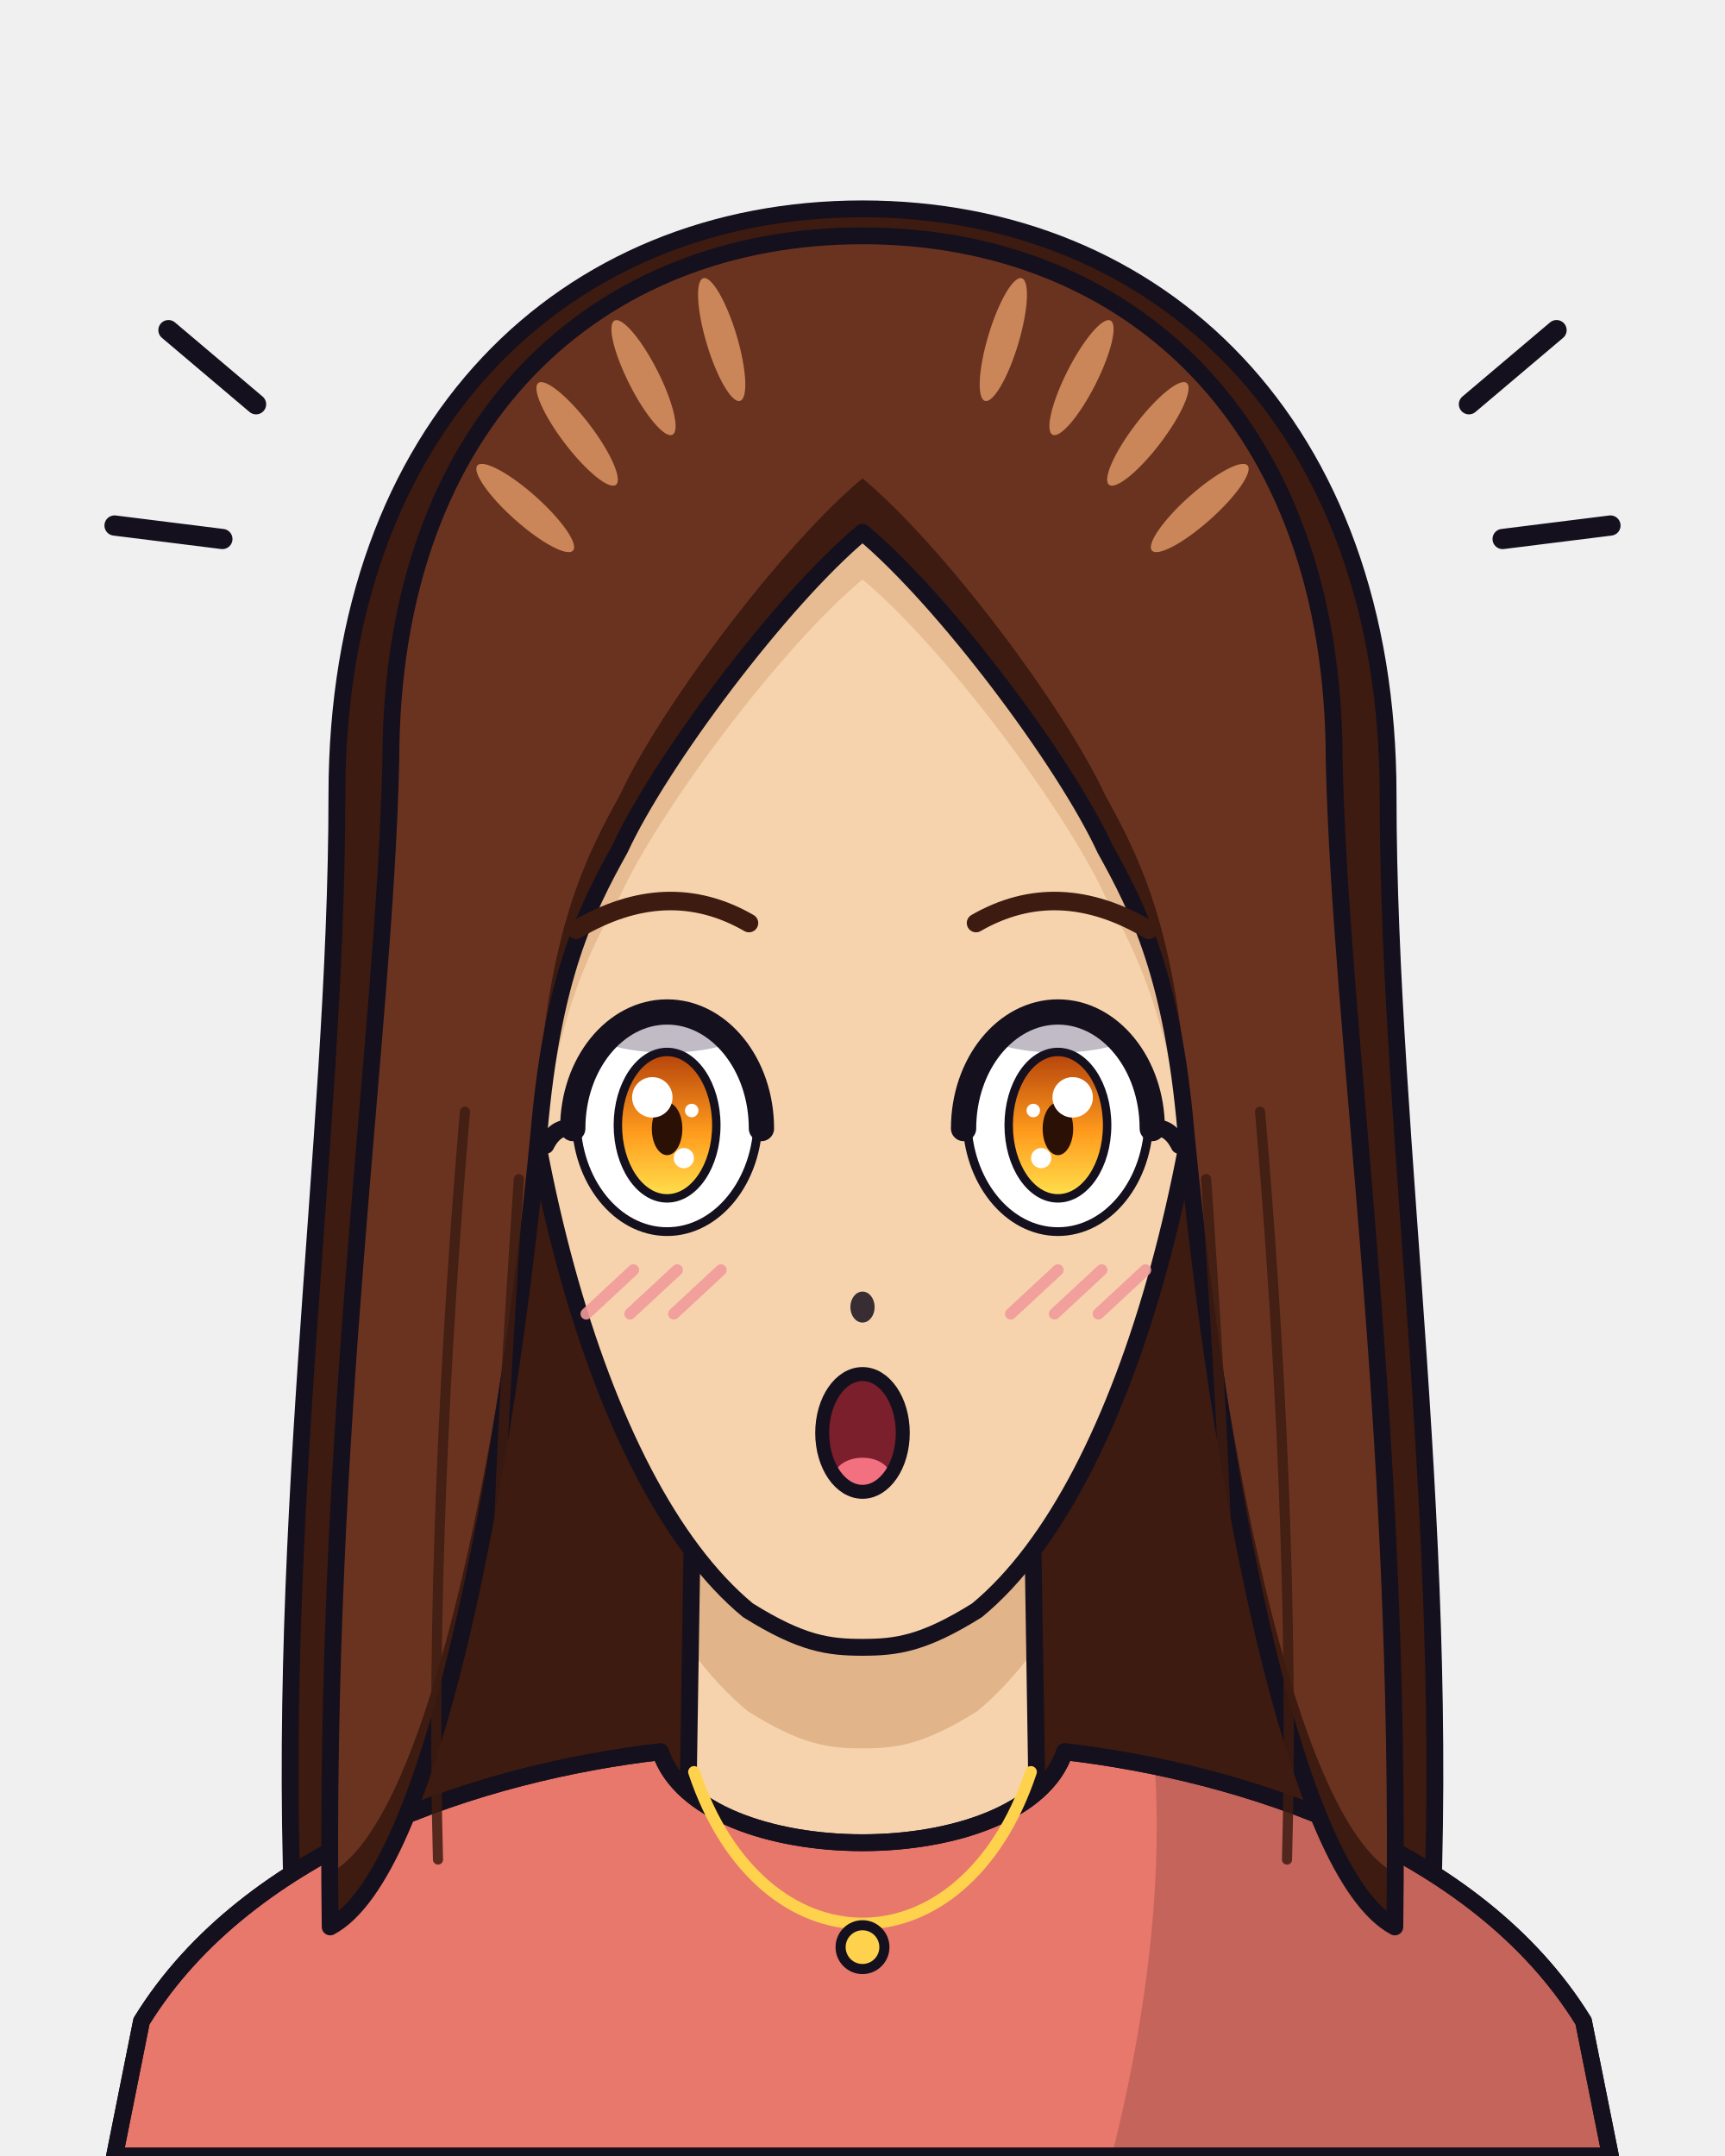
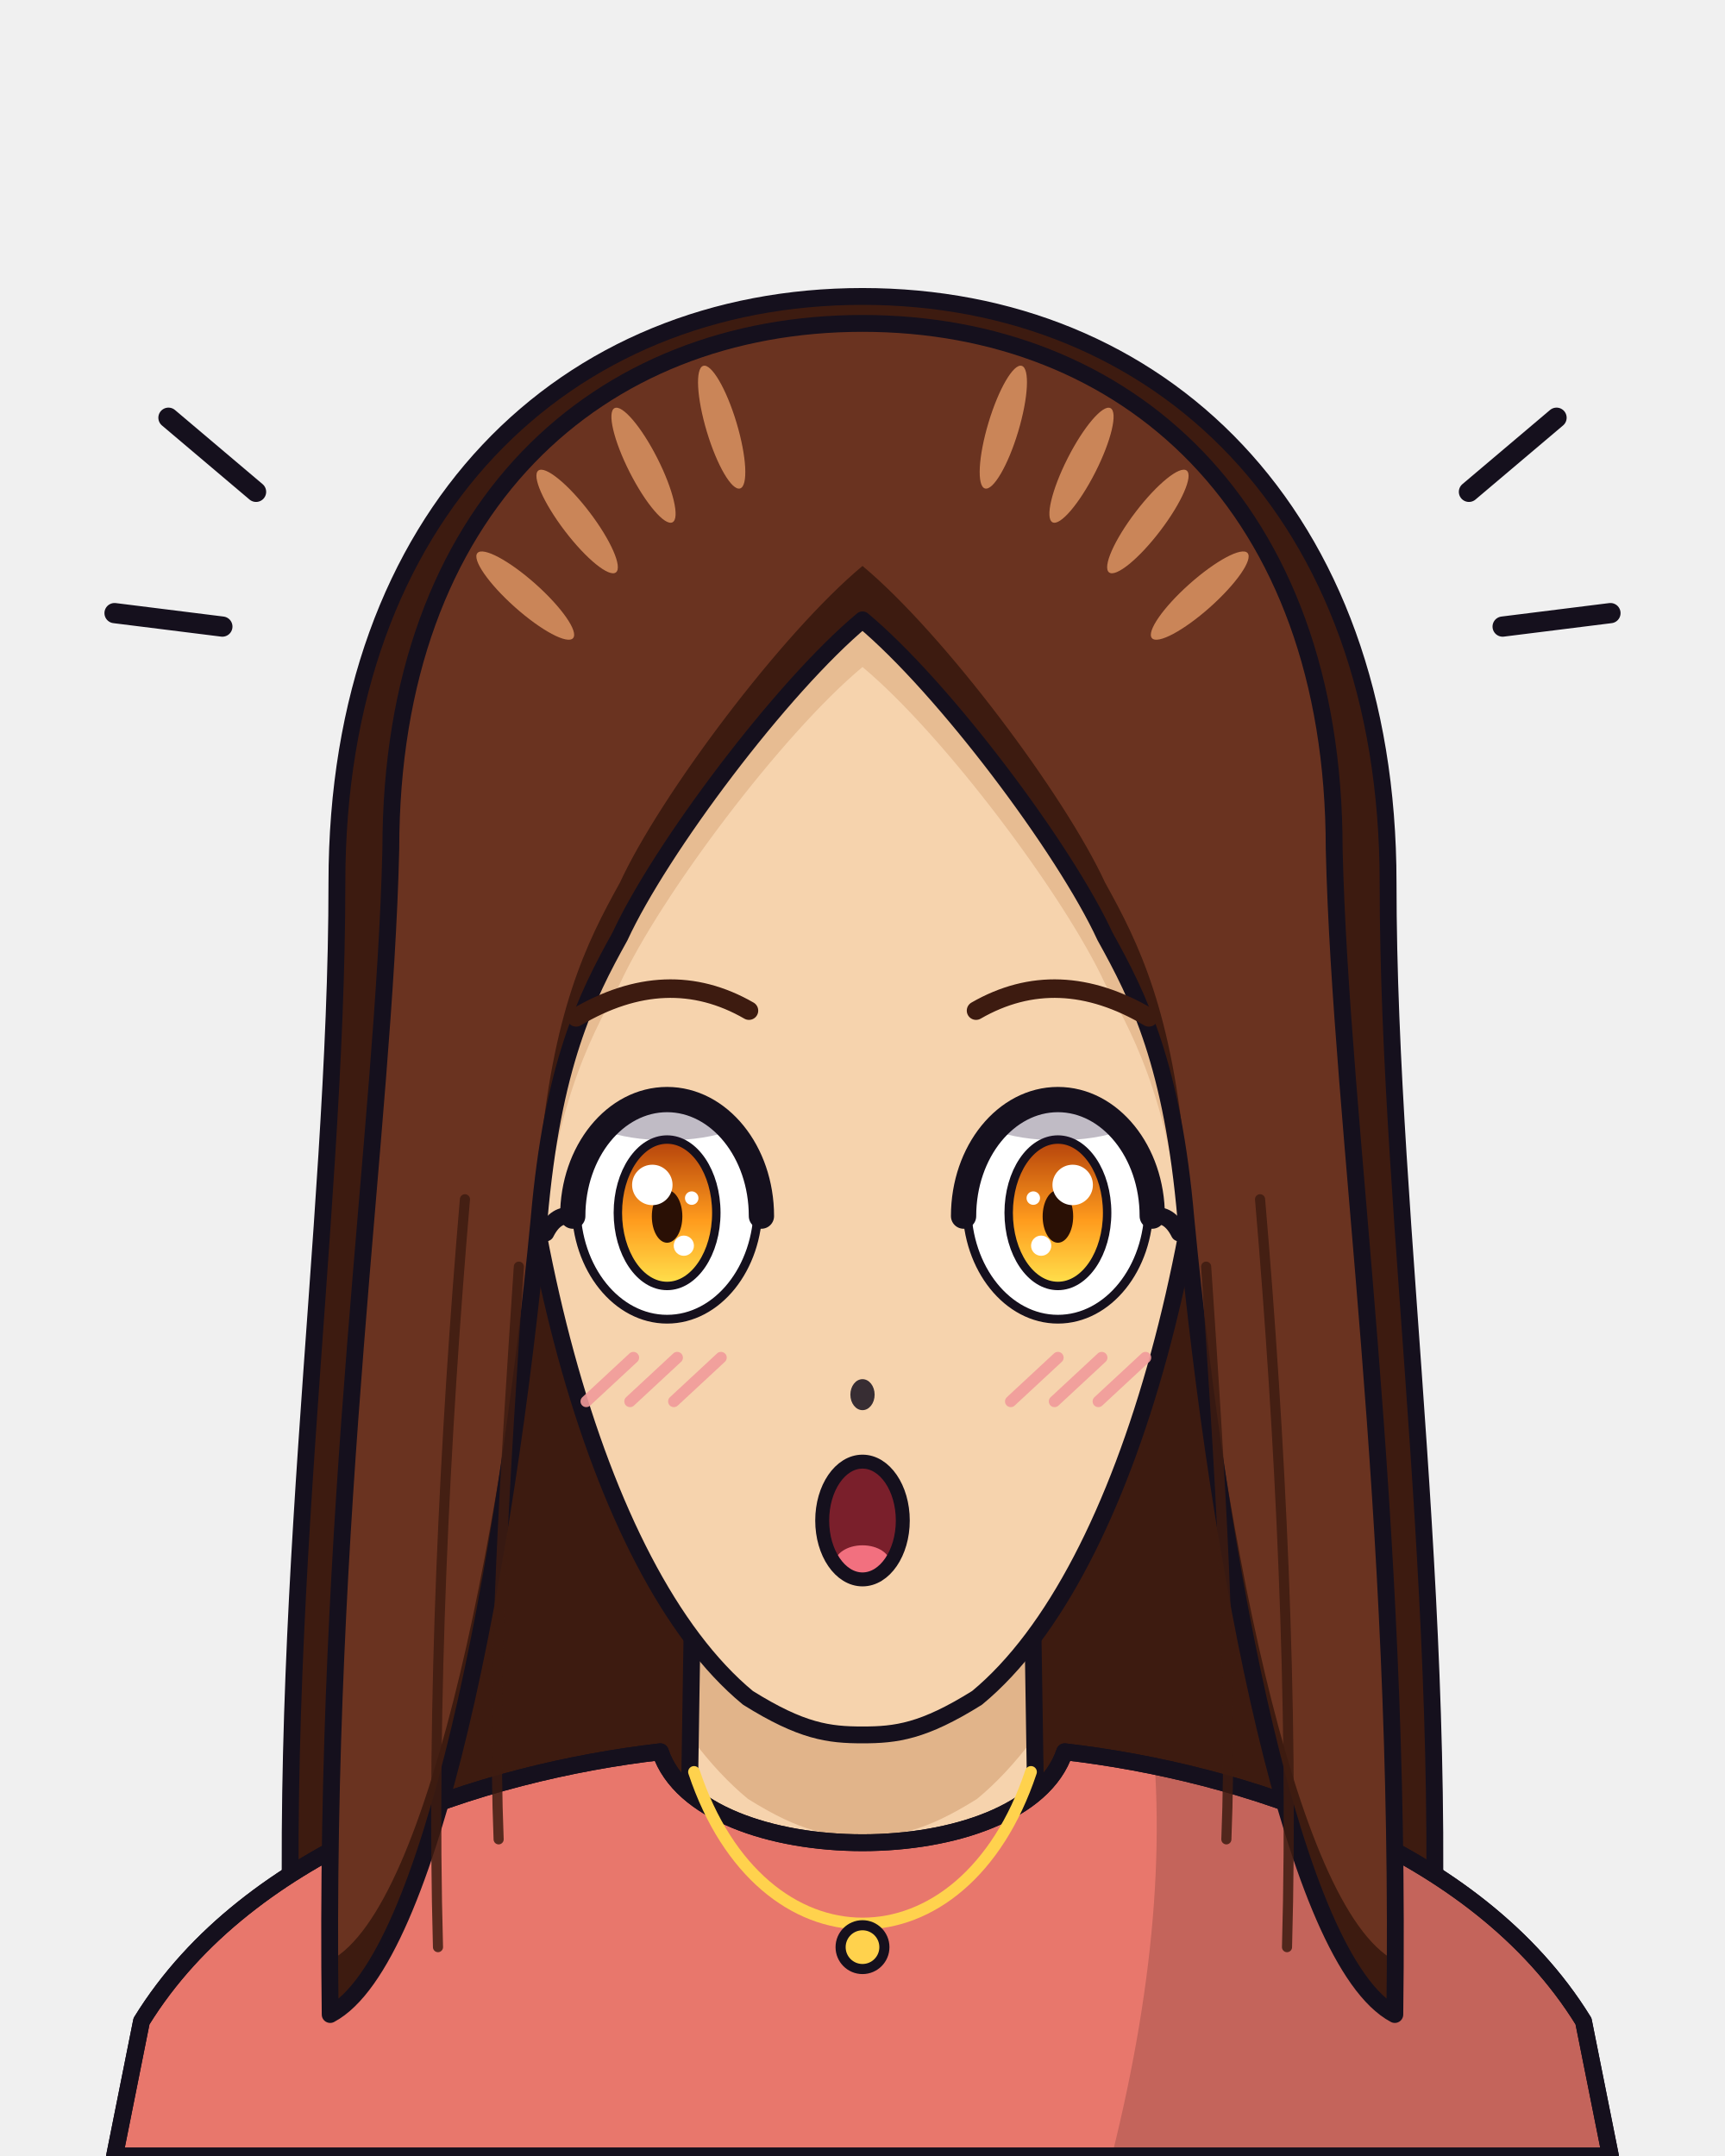
<svg xmlns="http://www.w3.org/2000/svg" viewBox="0 0 512 640" width="512" height="640">
  <defs>
    <linearGradient id="xig" x1="0" y1="0" x2="0" y2="1">
      <stop offset="0" stop-color="#b4420b" />
      <stop offset="0.55" stop-color="#ff9b1d" />
      <stop offset="1" stop-color="#ffe24d" />
    </linearGradient>
    <clipPath id="xface">
      <path d="M256 116 C196 116 152 150 150 222 C148 330 176 440 222 478 C238 488 246 489 256 489 C266 489 274 488 290 478 C336 440 364 330 362 222 C360 150 316 116 256 116 Z" />
    </clipPath>
    <clipPath id="xneck">
      <path d="M206 420 L204 548 L308 548 L306 420Z" />
    </clipPath>
  </defs>
-   <path d="M256 62 C168 62 100 126 100 236 C100 340 80 460 88 590 L256 610 L424 590 C432 460 412 340 412 236 C412 126 344 62 256 62 Z" fill="#3d1b10" stroke="#15101d" stroke-width="5" stroke-linejoin="round" stroke-linecap="round" />
-   <ellipse cx="147" cy="336" rx="16" ry="25" fill="#f6d3ad" stroke="#15101d" stroke-width="4.5" />
-   <path d="M150 326 Q143 336 150 348" fill="none" stroke="#c99872" stroke-width="3" stroke-linecap="round" />
-   <ellipse cx="365" cy="336" rx="16" ry="25" fill="#f6d3ad" stroke="#15101d" stroke-width="4.5" />
-   <path d="M362 326 Q369 336 362 348" fill="none" stroke="#c99872" stroke-width="3" stroke-linecap="round" />
-   <path d="M206 420 L204 548 L308 548 L306 420Z" fill="#f6d3ad" />
-   <g clip-path="url(#xneck)">
-     <path d="M256 116 C196 116 152 150 150 222 C148 330 176 440 222 478 C238 488 246 489 256 489 C266 489 274 488 290 478 C336 440 364 330 362 222 C360 150 316 116 256 116 Z" transform="translate(0 30)" fill="#e1b48a" />
+   <g transform="translate(0 26)">
+     <path d="M256 62 C168 62 100 126 100 236 C100 340 80 460 88 590 L256 610 L424 590 C432 460 412 340 412 236 C412 126 344 62 256 62 Z" fill="#3d1b10" stroke="#15101d" stroke-width="5" stroke-linejoin="round" stroke-linecap="round" />
+     <ellipse cx="147" cy="336" rx="16" ry="25" fill="#f6d3ad" stroke="#15101d" stroke-width="4.5" />
+     <path d="M150 326 Q143 336 150 348" fill="none" stroke="#c99872" stroke-width="3" stroke-linecap="round" />
+     <ellipse cx="365" cy="336" rx="16" ry="25" fill="#f6d3ad" stroke="#15101d" stroke-width="4.5" />
+     <path d="M362 326 Q369 336 362 348" fill="none" stroke="#c99872" stroke-width="3" stroke-linecap="round" />
  </g>
-   <path d="M206 420 L204 548 M306 420 L308 548" fill="none" stroke="#15101d" stroke-width="5" stroke-linejoin="round" stroke-linecap="round" />
+   <g transform="translate(0 26)">
+     <path d="M206 420 L204 548 L308 548 L306 420Z" fill="#f6d3ad" />
+     <g clip-path="url(#xneck)">
+       <path d="M256 116 C196 116 152 150 150 222 C148 330 176 440 222 478 C238 488 246 489 256 489 C266 489 274 488 290 478 C336 440 364 330 362 222 C360 150 316 116 256 116 Z" transform="translate(0 30)" fill="#e1b48a" />
+     </g>
+     <path d="M206 420 L204 548 M306 420 L308 548" fill="none" stroke="#15101d" stroke-width="5" stroke-linejoin="round" stroke-linecap="round" />
+   </g>
  <clipPath id="xbd">
    <path d="M196 520 C144 526 74 548 42 600 L34 640 L478 640 L470 600 C438 548 368 526 316 520 C304 556 208 556 196 520Z" />
  </clipPath>
  <path d="M196 520 C144 526 74 548 42 600 L34 640 L478 640 L470 600 C438 548 368 526 316 520 C304 556 208 556 196 520Z" fill="#e8776c" stroke="#15101d" stroke-width="5" stroke-linejoin="round" stroke-linecap="round" />
  <g clip-path="url(#xbd)">
    <path d="M340 500 L520 500 L520 640 L330 640 Q350 560 340 500Z" fill="#000" opacity="0.16" />
  </g>
  <path d="M196 520 C144 526 74 548 42 600 L34 640 L478 640 L470 600 C438 548 368 526 316 520 C304 556 208 556 196 520Z" fill="none" stroke="#15101d" stroke-width="5" stroke-linejoin="round" stroke-linecap="round" />
  <path d="M206 526 C226 586 286 586 306 526" fill="none" stroke="#ffd24d" stroke-width="3.5" stroke-linecap="round" />
  <circle cx="256" cy="578" r="6.5" fill="#ffd24d" stroke="#15101d" stroke-width="3" />
-   <path d="M256 116 C196 116 152 150 150 222 C148 330 176 440 222 478 C238 488 246 489 256 489 C266 489 274 488 290 478 C336 440 364 330 362 222 C360 150 316 116 256 116 Z" fill="#f6d3ad" stroke="#15101d" stroke-width="5" stroke-linejoin="round" stroke-linecap="round" />
-   <path d="M174 390 l14 -13" fill="none" stroke="#f19a9a" stroke-width="3.4" stroke-linejoin="round" stroke-linecap="round" opacity="0.9" />
-   <path d="M187 390 l14 -13" fill="none" stroke="#f19a9a" stroke-width="3.4" stroke-linejoin="round" stroke-linecap="round" opacity="0.9" />
-   <path d="M200 390 l14 -13" fill="none" stroke="#f19a9a" stroke-width="3.4" stroke-linejoin="round" stroke-linecap="round" opacity="0.9" />
-   <path d="M300 390 l14 -13" fill="none" stroke="#f19a9a" stroke-width="3.4" stroke-linejoin="round" stroke-linecap="round" opacity="0.9" />
-   <path d="M313 390 l14 -13" fill="none" stroke="#f19a9a" stroke-width="3.4" stroke-linejoin="round" stroke-linecap="round" opacity="0.9" />
-   <path d="M326 390 l14 -13" fill="none" stroke="#f19a9a" stroke-width="3.4" stroke-linejoin="round" stroke-linecap="round" opacity="0.9" />
-   <g transform="translate(256 418) scale(0.92)">
-     <clipPath id="xmc">
-       <ellipse cx="0" cy="8" rx="13" ry="19" />
+   <g transform="translate(0 26)">
+     <path d="M256 116 C196 116 152 150 150 222 C148 330 176 440 222 478 C238 488 246 489 256 489 C266 489 274 488 290 478 C336 440 364 330 362 222 C360 150 316 116 256 116 Z" fill="#f6d3ad" stroke="#15101d" stroke-width="5" stroke-linejoin="round" stroke-linecap="round" />
+     <path d="M174 390 l14 -13" fill="none" stroke="#f19a9a" stroke-width="3.4" stroke-linejoin="round" stroke-linecap="round" opacity="0.9" />
+     <path d="M187 390 l14 -13" fill="none" stroke="#f19a9a" stroke-width="3.4" stroke-linejoin="round" stroke-linecap="round" opacity="0.9" />
+     <path d="M200 390 l14 -13" fill="none" stroke="#f19a9a" stroke-width="3.4" stroke-linejoin="round" stroke-linecap="round" opacity="0.9" />
+     <path d="M300 390 l14 -13" fill="none" stroke="#f19a9a" stroke-width="3.4" stroke-linejoin="round" stroke-linecap="round" opacity="0.9" />
+     <path d="M313 390 l14 -13" fill="none" stroke="#f19a9a" stroke-width="3.4" stroke-linejoin="round" stroke-linecap="round" opacity="0.9" />
+     <path d="M326 390 l14 -13" fill="none" stroke="#f19a9a" stroke-width="3.4" stroke-linejoin="round" stroke-linecap="round" opacity="0.9" />
+     <g transform="translate(256 418) scale(0.92)">
+       <clipPath id="xmc">
+         <ellipse cx="0" cy="8" rx="13" ry="19" />
+       </clipPath>
+       <ellipse cx="0" cy="8" rx="13" ry="19" fill="#7a1f2b" />
+       <g clip-path="url(#xmc)">
+         <ellipse cx="0" cy="22" rx="9" ry="6" fill="#f2707f" />
+       </g>
+       <ellipse cx="0" cy="8" rx="13" ry="19" fill="none" stroke="#15101d" stroke-width="4.5" />
+     </g>
+     <ellipse cx="256" cy="388" rx="3.6" ry="4.6" fill="#15101d" opacity="0.85" />
+     <g transform="translate(198 332)">
+       <clipPath id="xLel">
+         <ellipse cx="0" cy="0" rx="27" ry="33.6" />
+       </clipPath>
+       <clipPath id="xLel2">
+         <ellipse cx="0" cy="0" rx="30" ry="36.6" />
+       </clipPath>
+       <g clip-path="url(#xLel)">
+         <rect x="-31" y="-37.6" width="62" height="75.2" fill="#fff" />
+         <g transform="translate(0 2)">
+           <ellipse cx="0" cy="0" rx="14.612" ry="21.732" fill="url(#xig)" stroke="#15101d" stroke-width="2.5" />
+           <ellipse cx="0" cy="1.087" rx="4.53" ry="7.815" fill="#2a1005" />
+           <circle cx="-4.384" cy="-8.258" r="6" fill="#fff" />
+           <circle cx="4.968" cy="9.78" r="3" fill="#fff" />
+           <circle cx="7.306" cy="-4.346" r="2" fill="#fff" />
+         </g>
+         <ellipse cx="0" cy="-29.6" rx="27" ry="10.08" fill="#1b0b2e" opacity="0.28" />
+       </g>
+       <g>
+         <ellipse cx="0" cy="0" rx="27" ry="33.6" fill="none" stroke="#15101d" stroke-width="2.6" />
+       </g>
+       <path d="M-28 3 A28 34.6 0 0 1 28 3" fill="none" stroke="#15101d" stroke-width="7.5" stroke-linejoin="round" stroke-linecap="round" />
+       <path d="M-28 3 Q-33 2 -36 8" fill="none" stroke="#15101d" stroke-width="5" stroke-linejoin="round" stroke-linecap="round" />
+     </g>
+     <g transform="translate(314 332) scale(-1 1)">
+       <clipPath id="xRel">
+         <ellipse cx="0" cy="0" rx="27" ry="33.6" />
+       </clipPath>
+       <clipPath id="xRel2">
+         <ellipse cx="0" cy="0" rx="30" ry="36.6" />
+       </clipPath>
+       <g clip-path="url(#xRel)">
+         <rect x="-31" y="-37.6" width="62" height="75.2" fill="#fff" />
+         <g transform="translate(0 2)">
+           <ellipse cx="0" cy="0" rx="14.612" ry="21.732" fill="url(#xig)" stroke="#15101d" stroke-width="2.5" />
+           <ellipse cx="0" cy="1.087" rx="4.53" ry="7.815" fill="#2a1005" />
+           <circle cx="-4.384" cy="-8.258" r="6" fill="#fff" />
+           <circle cx="4.968" cy="9.78" r="3" fill="#fff" />
+           <circle cx="7.306" cy="-4.346" r="2" fill="#fff" />
+         </g>
+         <ellipse cx="0" cy="-29.6" rx="27" ry="10.08" fill="#1b0b2e" opacity="0.28" />
+       </g>
+       <g>
+         <ellipse cx="0" cy="0" rx="27" ry="33.6" fill="none" stroke="#15101d" stroke-width="2.6" />
+       </g>
+       <path d="M-28 3 A28 34.6 0 0 1 28 3" fill="none" stroke="#15101d" stroke-width="7.5" stroke-linejoin="round" stroke-linecap="round" />
+       <path d="M-28 3 Q-33 2 -36 8" fill="none" stroke="#15101d" stroke-width="5" stroke-linejoin="round" stroke-linecap="round" />
+     </g>
+     <g clip-path="url(#xface)">
+       <path d="M256 70 C178 70 116 124 116 226 C114 310 96 420 98 572 C128 556 150 440 160 336 C164 290 174 270 184 252 C196 226 232 178 256 158 C280 178 316 226 328 252 C338 270 348 290 352 336 C362 440 384 556 414 572 C416 420 398 310 396 226 C396 124 334 70 256 70 Z" transform="translate(0 14)" fill="#e1b48a" opacity="0.75" />
+     </g>
+     <clipPath id="xcap">
+       <path d="M256 70 C178 70 116 124 116 226 C114 310 96 420 98 572 C128 556 150 440 160 336 C164 290 174 270 184 252 C196 226 232 178 256 158 C280 178 316 226 328 252 C338 270 348 290 352 336 C362 440 384 556 414 572 C416 420 398 310 396 226 C396 124 334 70 256 70 Z" />
    </clipPath>
-     <ellipse cx="0" cy="8" rx="13" ry="19" fill="#7a1f2b" />
-     <g clip-path="url(#xmc)">
-       <ellipse cx="0" cy="22" rx="9" ry="6" fill="#f2707f" />
+     <path d="M256 70 C178 70 116 124 116 226 C114 310 96 420 98 572 C128 556 150 440 160 336 C164 290 174 270 184 252 C196 226 232 178 256 158 C280 178 316 226 328 252 C338 270 348 290 352 336 C362 440 384 556 414 572 C416 420 398 310 396 226 C396 124 334 70 256 70 Z" fill="#3d1b10" />
+     <g clip-path="url(#xcap)">
+       <path d="M256 70 C178 70 116 124 116 226 C114 310 96 420 98 572 C128 556 150 440 160 336 C164 290 174 270 184 252 C196 226 232 178 256 158 C280 178 316 226 328 252 C338 270 348 290 352 336 C362 440 384 556 414 572 C416 420 398 310 396 226 C396 124 334 70 256 70 Z" transform="translate(0 -16)" fill="#6a3320" />
    </g>
-     <ellipse cx="0" cy="8" rx="13" ry="19" fill="none" stroke="#15101d" stroke-width="4.5" />
-   </g>
-   <ellipse cx="256" cy="388" rx="3.6" ry="4.6" fill="#15101d" opacity="0.85" />
-   <g transform="translate(198 332)">
-     <clipPath id="xLel">
-       <ellipse cx="0" cy="0" rx="27" ry="33.6" />
-     </clipPath>
-     <clipPath id="xLel2">
-       <ellipse cx="0" cy="0" rx="30" ry="36.6" />
-     </clipPath>
-     <g clip-path="url(#xLel)">
-       <rect x="-31" y="-37.6" width="62" height="75.2" fill="#fff" />
-       <g transform="translate(0 2)">
-         <ellipse cx="0" cy="0" rx="14.612" ry="21.732" fill="url(#xig)" stroke="#15101d" stroke-width="2.5" />
-         <ellipse cx="0" cy="1.087" rx="4.53" ry="7.815" fill="#2a1005" />
-         <circle cx="-4.384" cy="-8.258" r="6" fill="#fff" />
-         <circle cx="4.968" cy="9.78" r="3" fill="#fff" />
-         <circle cx="7.306" cy="-4.346" r="2" fill="#fff" />
-       </g>
-       <ellipse cx="0" cy="-29.6" rx="27" ry="10.08" fill="#1b0b2e" opacity="0.28" />
-     </g>
-     <g>
-       <ellipse cx="0" cy="0" rx="27" ry="33.6" fill="none" stroke="#15101d" stroke-width="2.6" />
-     </g>
-     <path d="M-28 3 A28 34.6 0 0 1 28 3" fill="none" stroke="#15101d" stroke-width="7.5" stroke-linejoin="round" stroke-linecap="round" />
-     <path d="M-28 3 Q-33 2 -36 8" fill="none" stroke="#15101d" stroke-width="5" stroke-linejoin="round" stroke-linecap="round" />
-   </g>
-   <g transform="translate(314 332) scale(-1 1)">
-     <clipPath id="xRel">
-       <ellipse cx="0" cy="0" rx="27" ry="33.6" />
-     </clipPath>
-     <clipPath id="xRel2">
-       <ellipse cx="0" cy="0" rx="30" ry="36.6" />
-     </clipPath>
-     <g clip-path="url(#xRel)">
-       <rect x="-31" y="-37.6" width="62" height="75.2" fill="#fff" />
-       <g transform="translate(0 2)">
-         <ellipse cx="0" cy="0" rx="14.612" ry="21.732" fill="url(#xig)" stroke="#15101d" stroke-width="2.5" />
-         <ellipse cx="0" cy="1.087" rx="4.53" ry="7.815" fill="#2a1005" />
-         <circle cx="-4.384" cy="-8.258" r="6" fill="#fff" />
-         <circle cx="4.968" cy="9.78" r="3" fill="#fff" />
-         <circle cx="7.306" cy="-4.346" r="2" fill="#fff" />
-       </g>
-       <ellipse cx="0" cy="-29.6" rx="27" ry="10.08" fill="#1b0b2e" opacity="0.28" />
-     </g>
-     <g>
-       <ellipse cx="0" cy="0" rx="27" ry="33.6" fill="none" stroke="#15101d" stroke-width="2.6" />
-     </g>
-     <path d="M-28 3 A28 34.6 0 0 1 28 3" fill="none" stroke="#15101d" stroke-width="7.5" stroke-linejoin="round" stroke-linecap="round" />
-     <path d="M-28 3 Q-33 2 -36 8" fill="none" stroke="#15101d" stroke-width="5" stroke-linejoin="round" stroke-linecap="round" />
-   </g>
-   <g clip-path="url(#xface)">
-     <path d="M256 70 C178 70 116 124 116 226 C114 310 96 420 98 572 C128 556 150 440 160 336 C164 290 174 270 184 252 C196 226 232 178 256 158 C280 178 316 226 328 252 C338 270 348 290 352 336 C362 440 384 556 414 572 C416 420 398 310 396 226 C396 124 334 70 256 70 Z" transform="translate(0 14)" fill="#e1b48a" opacity="0.75" />
-   </g>
-   <clipPath id="xcap">
-     <path d="M256 70 C178 70 116 124 116 226 C114 310 96 420 98 572 C128 556 150 440 160 336 C164 290 174 270 184 252 C196 226 232 178 256 158 C280 178 316 226 328 252 C338 270 348 290 352 336 C362 440 384 556 414 572 C416 420 398 310 396 226 C396 124 334 70 256 70 Z" />
-   </clipPath>
-   <path d="M256 70 C178 70 116 124 116 226 C114 310 96 420 98 572 C128 556 150 440 160 336 C164 290 174 270 184 252 C196 226 232 178 256 158 C280 178 316 226 328 252 C338 270 348 290 352 336 C362 440 384 556 414 572 C416 420 398 310 396 226 C396 124 334 70 256 70 Z" fill="#3d1b10" />
-   <g clip-path="url(#xcap)">
-     <path d="M256 70 C178 70 116 124 116 226 C114 310 96 420 98 572 C128 556 150 440 160 336 C164 290 174 270 184 252 C196 226 232 178 256 158 C280 178 316 226 328 252 C338 270 348 290 352 336 C362 440 384 556 414 572 C416 420 398 310 396 226 C396 124 334 70 256 70 Z" transform="translate(0 -16)" fill="#6a3320" />
-   </g>
-   <path d="M256 70 C178 70 116 124 116 226 C114 310 96 420 98 572 C128 556 150 440 160 336 C164 290 174 270 184 252 C196 226 232 178 256 158 C280 178 316 226 328 252 C338 270 348 290 352 336 C362 440 384 556 414 572 C416 420 398 310 396 226 C396 124 334 70 256 70 Z" fill="none" stroke="#15101d" stroke-width="5" stroke-linejoin="round" stroke-linecap="round" />
-   <ellipse cx="214.2" cy="100.8" rx="4.6" ry="19" transform="rotate(-196.7 214.2 100.8)" fill="#d38c5c" opacity="0.92" />
-   <ellipse cx="191.0" cy="112.1" rx="4.6" ry="19" transform="rotate(-206.9 191.0 112.1)" fill="#d38c5c" opacity="0.92" />
-   <ellipse cx="171.3" cy="128.8" rx="4.6" ry="19" transform="rotate(-217.3 171.3 128.8)" fill="#d38c5c" opacity="0.92" />
-   <ellipse cx="155.9" cy="150.8" rx="4.6" ry="19" transform="rotate(-228.3 155.9 150.8)" fill="#d38c5c" opacity="0.92" />
-   <g transform="translate(512 0) scale(-1 1)">
+     <path d="M256 70 C178 70 116 124 116 226 C114 310 96 420 98 572 C128 556 150 440 160 336 C164 290 174 270 184 252 C196 226 232 178 256 158 C280 178 316 226 328 252 C338 270 348 290 352 336 C362 440 384 556 414 572 C416 420 398 310 396 226 C396 124 334 70 256 70 Z" fill="none" stroke="#15101d" stroke-width="5" stroke-linejoin="round" stroke-linecap="round" />
    <ellipse cx="214.2" cy="100.8" rx="4.6" ry="19" transform="rotate(-196.7 214.2 100.8)" fill="#d38c5c" opacity="0.92" />
    <ellipse cx="191.0" cy="112.1" rx="4.6" ry="19" transform="rotate(-206.9 191.0 112.1)" fill="#d38c5c" opacity="0.92" />
    <ellipse cx="171.3" cy="128.8" rx="4.6" ry="19" transform="rotate(-217.3 171.3 128.8)" fill="#d38c5c" opacity="0.92" />
    <ellipse cx="155.9" cy="150.8" rx="4.6" ry="19" transform="rotate(-228.3 155.9 150.8)" fill="#d38c5c" opacity="0.92" />
+     <g transform="translate(512 0) scale(-1 1)">
+       <ellipse cx="214.2" cy="100.8" rx="4.6" ry="19" transform="rotate(-196.7 214.2 100.8)" fill="#d38c5c" opacity="0.92" />
+       <ellipse cx="191.0" cy="112.1" rx="4.6" ry="19" transform="rotate(-206.9 191.0 112.1)" fill="#d38c5c" opacity="0.92" />
+       <ellipse cx="171.3" cy="128.8" rx="4.6" ry="19" transform="rotate(-217.3 171.3 128.8)" fill="#d38c5c" opacity="0.92" />
+       <ellipse cx="155.9" cy="150.8" rx="4.6" ry="19" transform="rotate(-228.3 155.9 150.8)" fill="#d38c5c" opacity="0.92" />
+     </g>
+     <path d="M138 330 C132 400 128 480 130 552 M154 350 C150 410 146 470 148 520" fill="none" stroke="#3d1b10" stroke-width="3" stroke-linejoin="round" stroke-linecap="round" opacity="0.85" />
+     <g transform="translate(512 0) scale(-1 1)">
+       <path d="M138 330 C132 400 128 480 130 552 M154 350 C150 410 146 470 148 520" fill="none" stroke="#3d1b10" stroke-width="3" stroke-linejoin="round" stroke-linecap="round" opacity="0.85" />
+     </g>
+     <g transform="translate(198 332)">
+       <path d="M-27 -56 Q0 -72 24.3 -58" fill="none" stroke="#3d1b10" stroke-width="5.5" stroke-linejoin="round" stroke-linecap="round" />
+     </g>
+     <g transform="translate(314 332) scale(-1 1)">
+       <path d="M-27 -56 Q0 -72 24.3 -58" fill="none" stroke="#3d1b10" stroke-width="5.5" stroke-linejoin="round" stroke-linecap="round" />
+     </g>
+     <path d="M436 120 L462 98" fill="none" stroke="#15101d" stroke-width="6" stroke-linejoin="round" stroke-linecap="round" />
+     <path d="M446 160 L478 156" fill="none" stroke="#15101d" stroke-width="6" stroke-linejoin="round" stroke-linecap="round" />
+     <path d="M76 120 L50 98" fill="none" stroke="#15101d" stroke-width="6" stroke-linejoin="round" stroke-linecap="round" />
+     <path d="M66 160 L34 156" fill="none" stroke="#15101d" stroke-width="6" stroke-linejoin="round" stroke-linecap="round" />
  </g>
-   <path d="M138 330 C132 400 128 480 130 552 M154 350 C150 410 146 470 148 520" fill="none" stroke="#3d1b10" stroke-width="3" stroke-linejoin="round" stroke-linecap="round" opacity="0.85" />
-   <g transform="translate(512 0) scale(-1 1)">
-     <path d="M138 330 C132 400 128 480 130 552 M154 350 C150 410 146 470 148 520" fill="none" stroke="#3d1b10" stroke-width="3" stroke-linejoin="round" stroke-linecap="round" opacity="0.85" />
-   </g>
-   <g transform="translate(198 332)">
-     <path d="M-27 -56 Q0 -72 24.3 -58" fill="none" stroke="#3d1b10" stroke-width="5.5" stroke-linejoin="round" stroke-linecap="round" />
-   </g>
-   <g transform="translate(314 332) scale(-1 1)">
-     <path d="M-27 -56 Q0 -72 24.3 -58" fill="none" stroke="#3d1b10" stroke-width="5.5" stroke-linejoin="round" stroke-linecap="round" />
-   </g>
-   <path d="M436 120 L462 98" fill="none" stroke="#15101d" stroke-width="6" stroke-linejoin="round" stroke-linecap="round" />
-   <path d="M446 160 L478 156" fill="none" stroke="#15101d" stroke-width="6" stroke-linejoin="round" stroke-linecap="round" />
-   <path d="M76 120 L50 98" fill="none" stroke="#15101d" stroke-width="6" stroke-linejoin="round" stroke-linecap="round" />
-   <path d="M66 160 L34 156" fill="none" stroke="#15101d" stroke-width="6" stroke-linejoin="round" stroke-linecap="round" />
</svg>
